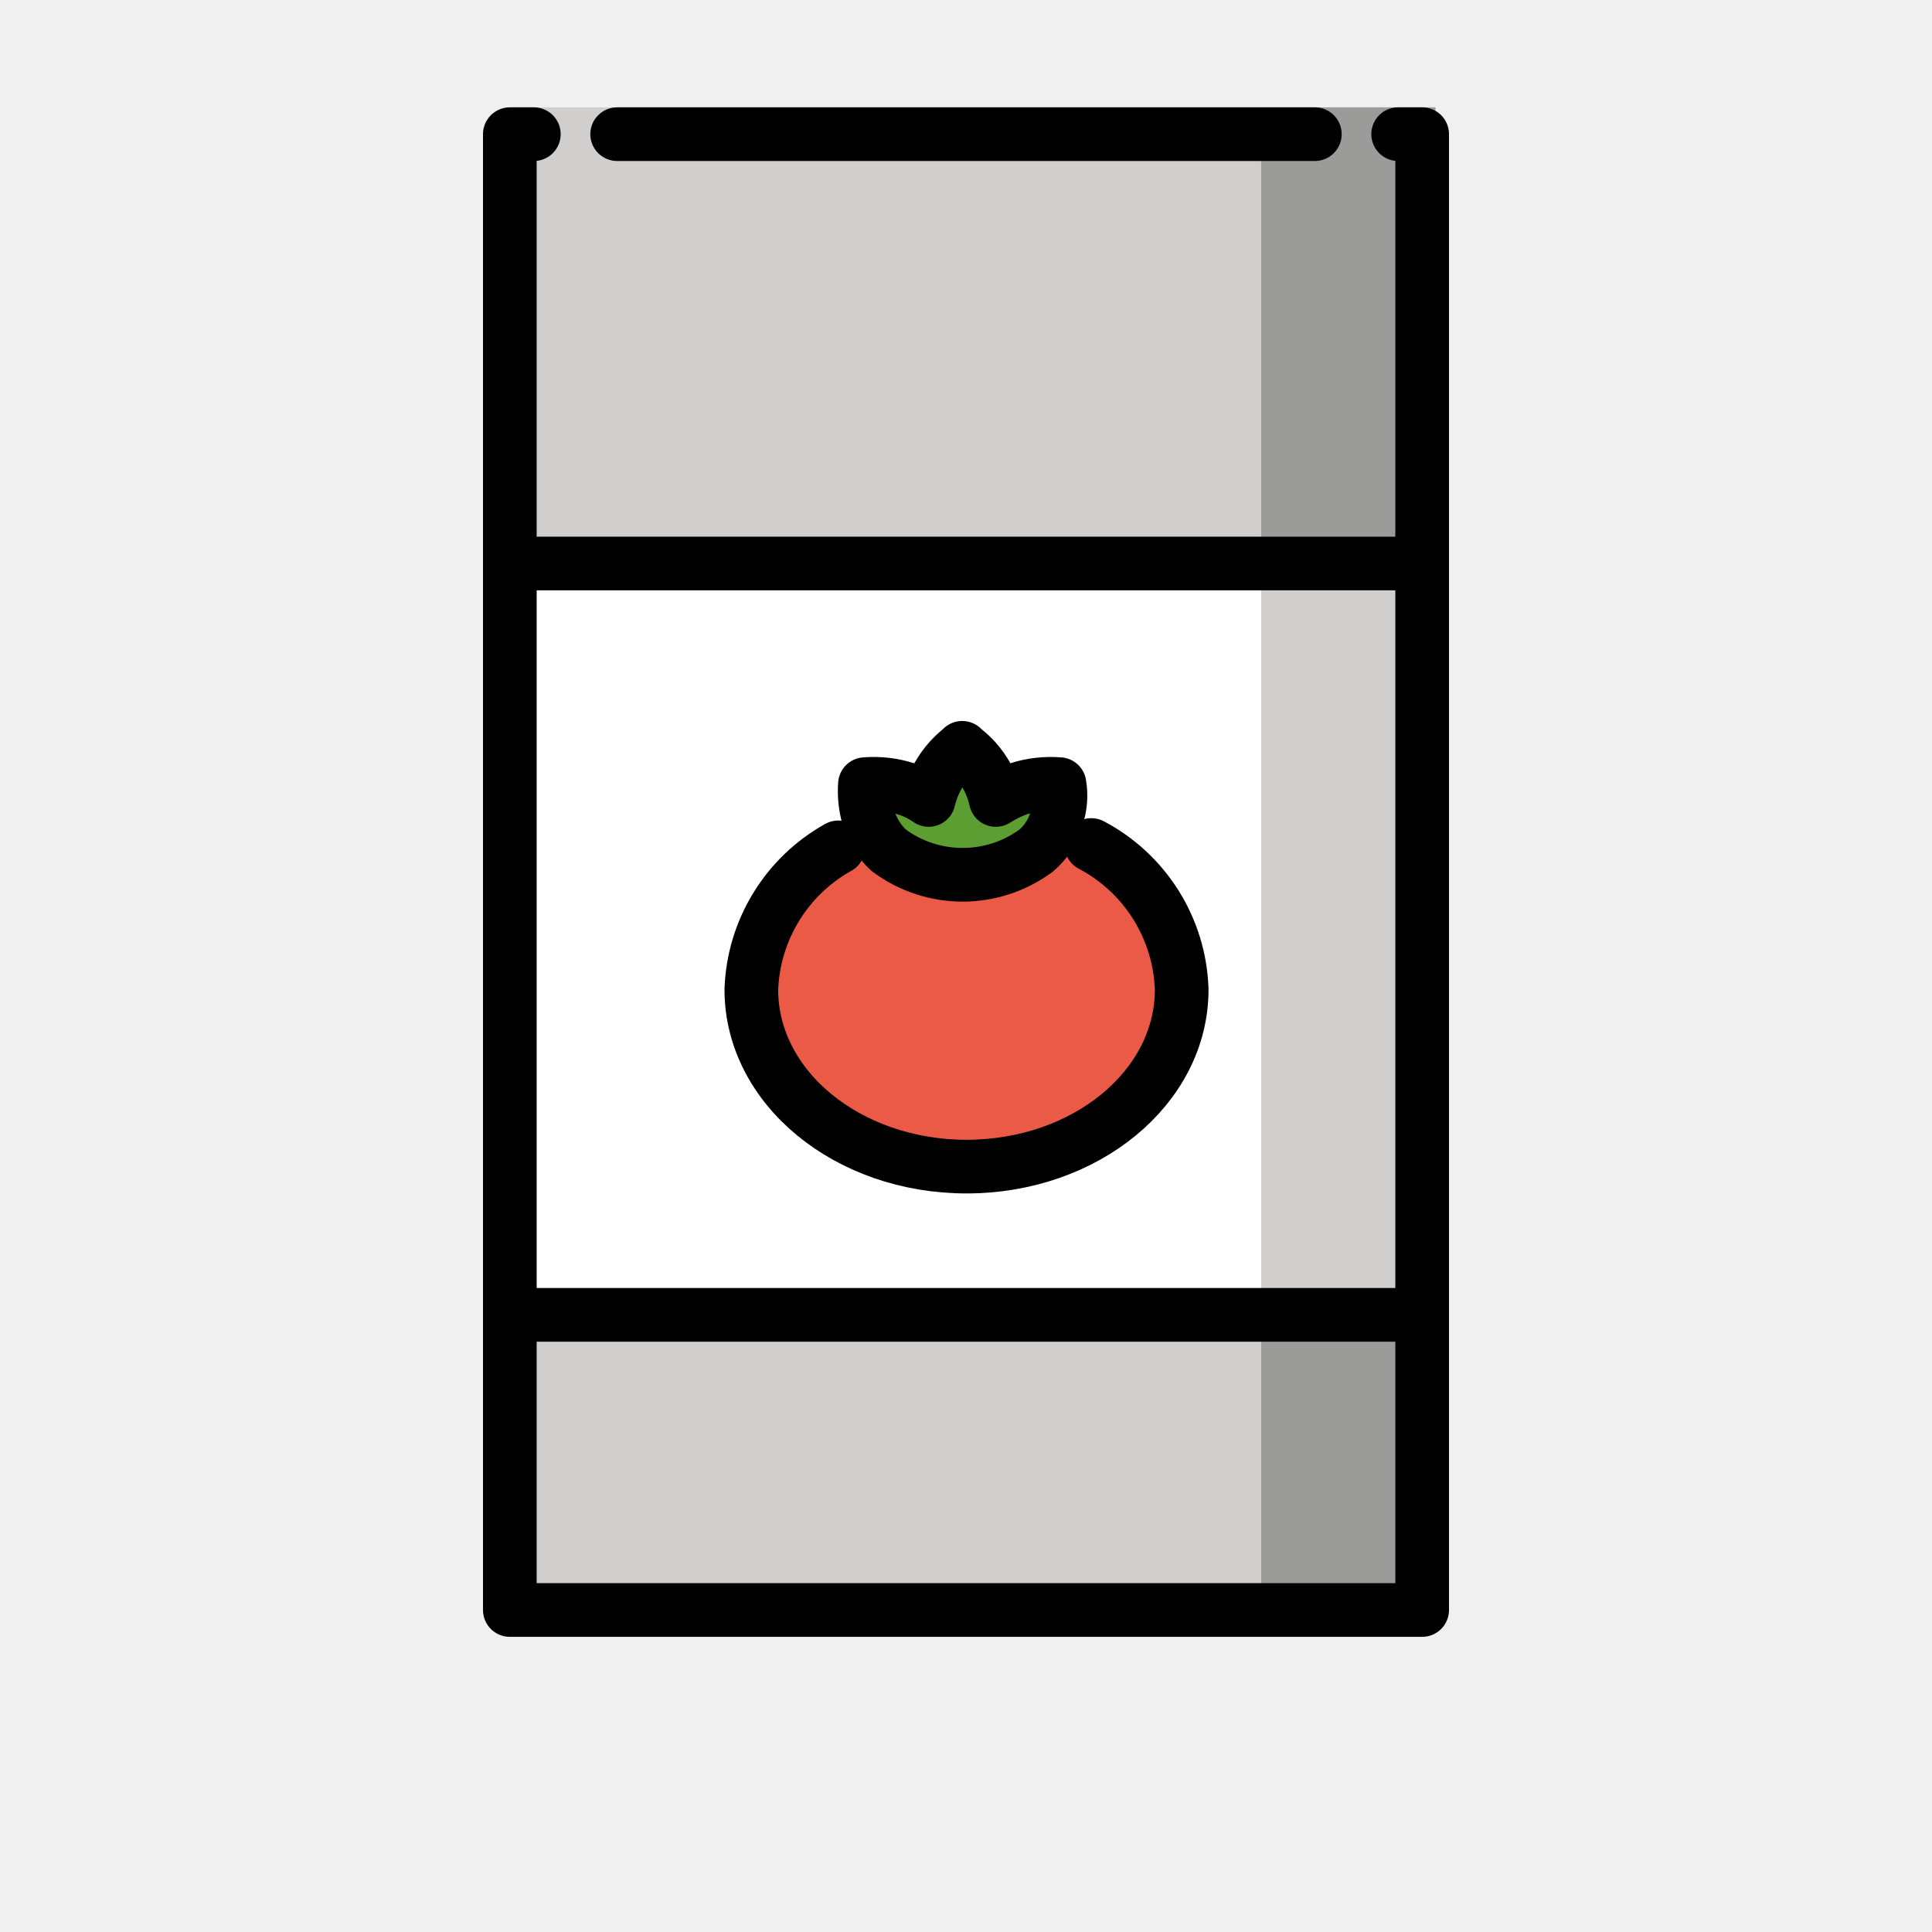
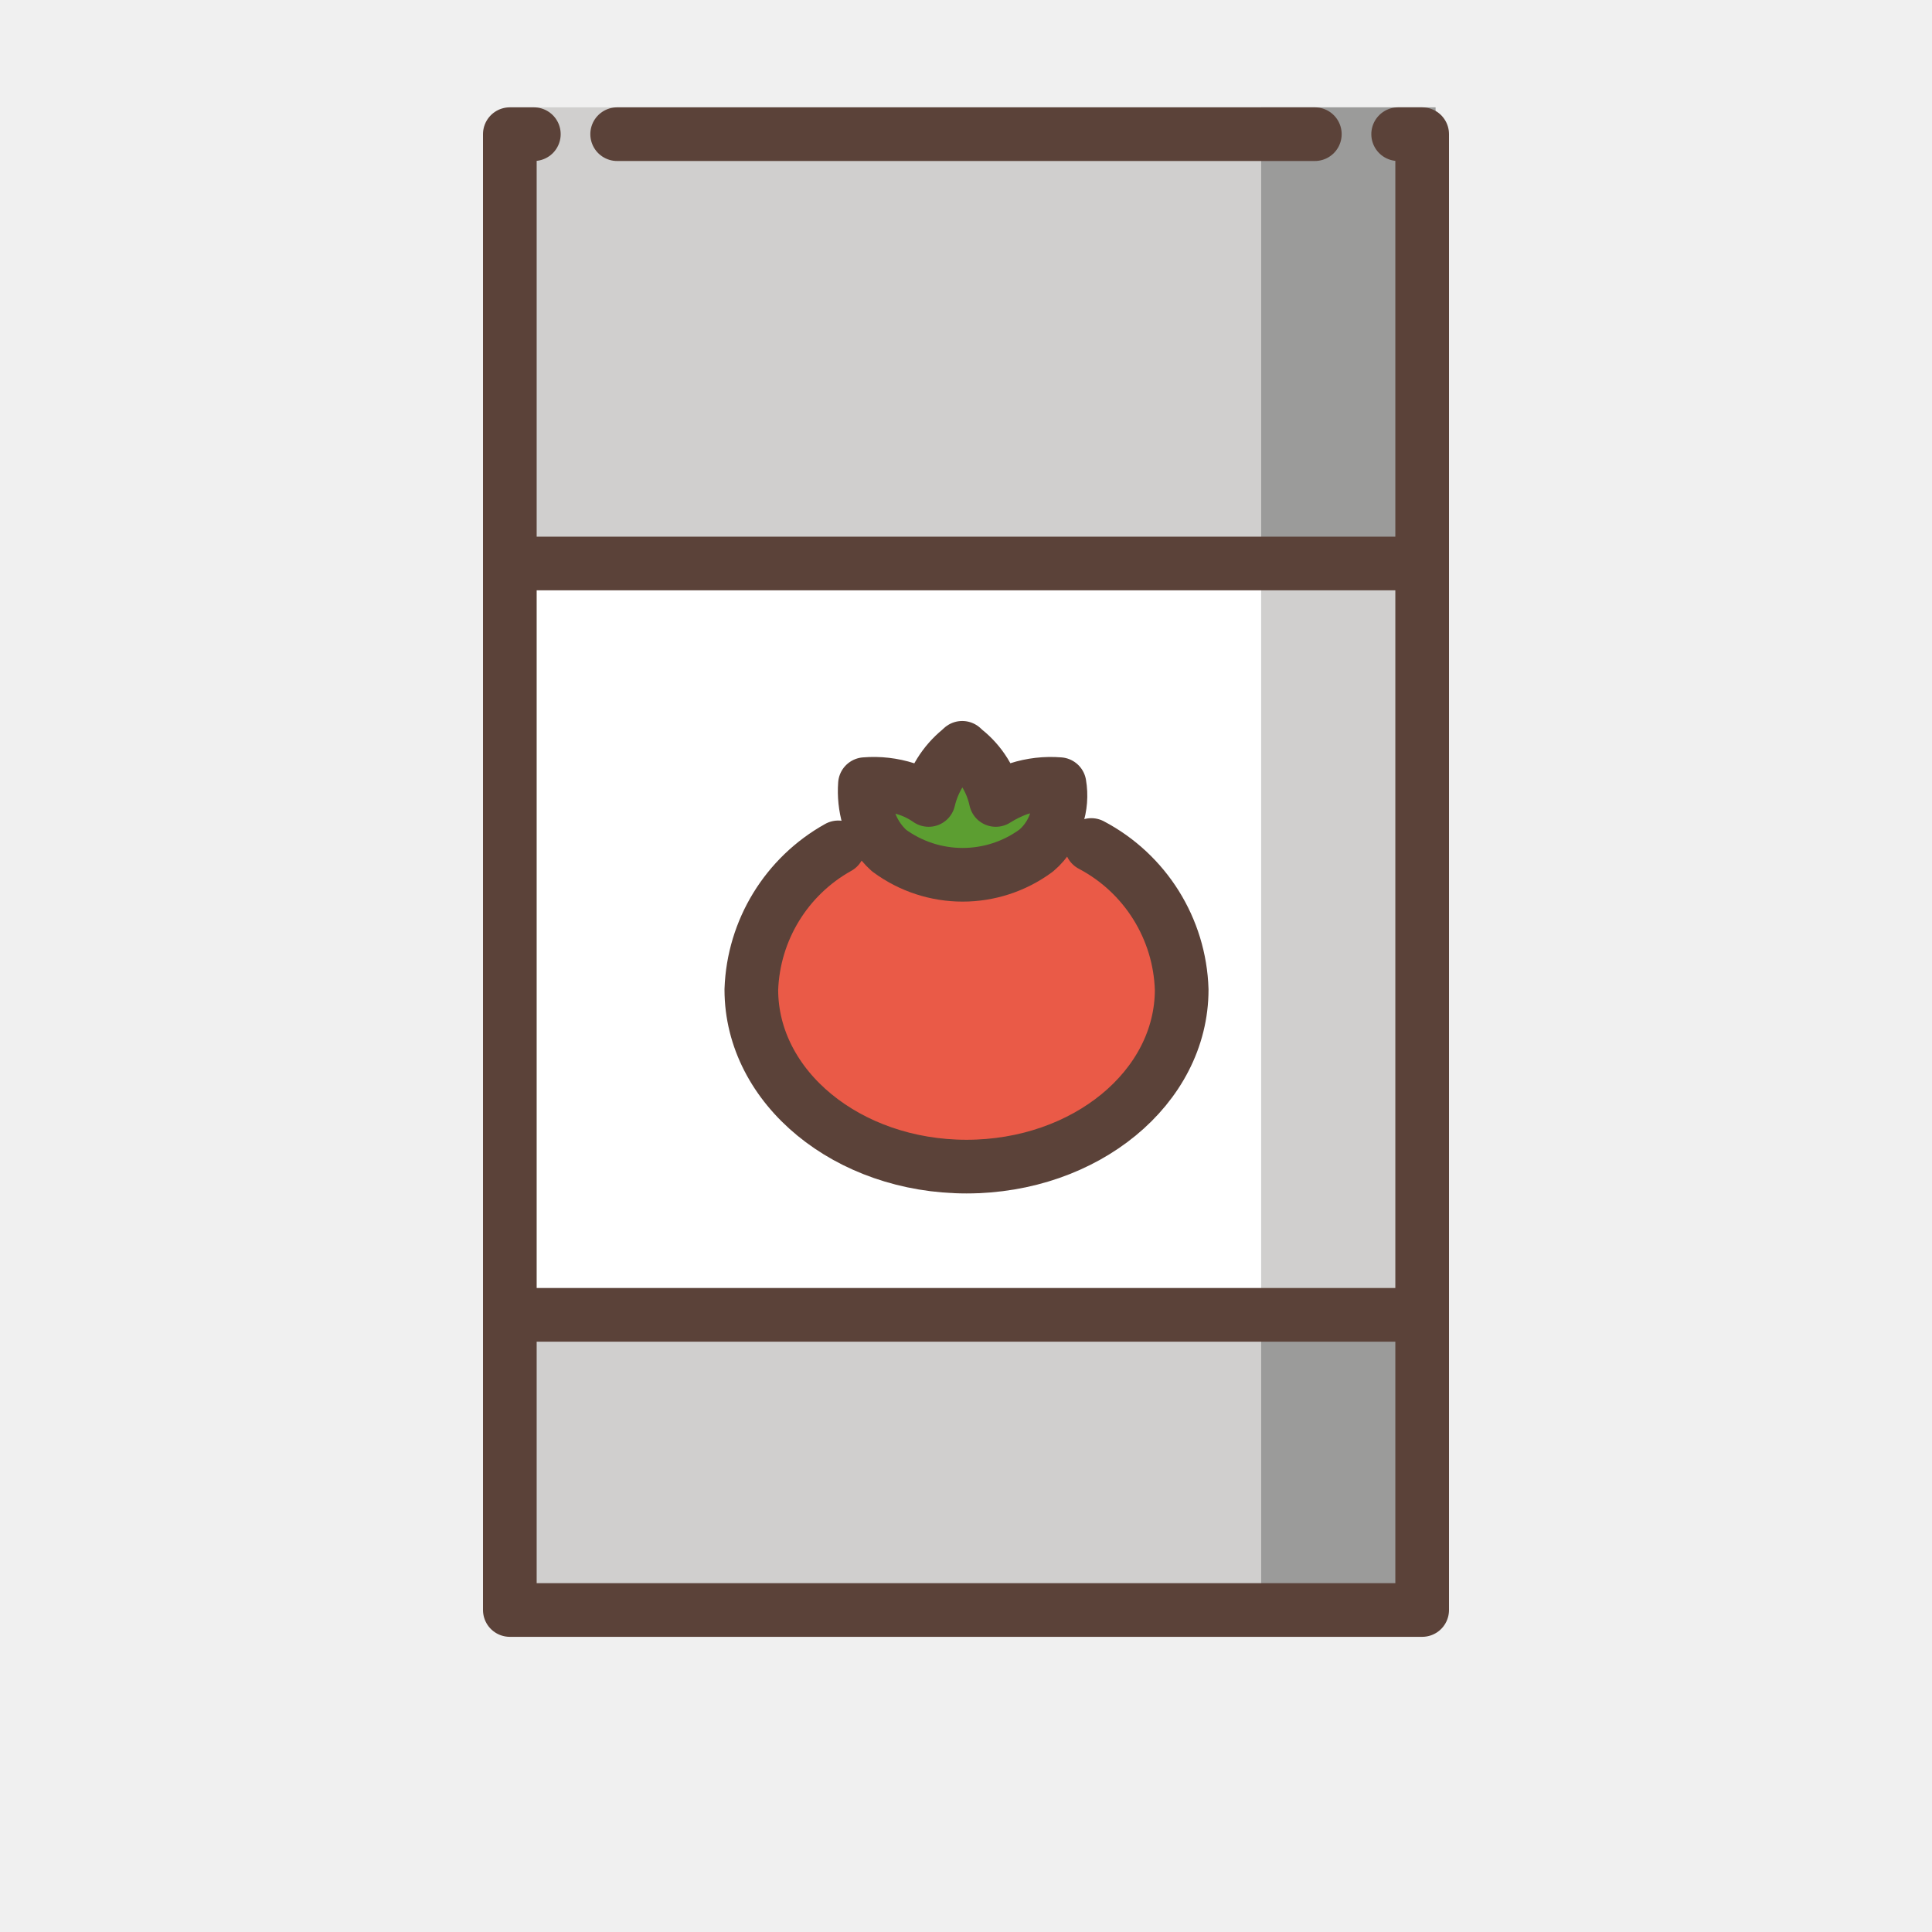
<svg xmlns="http://www.w3.org/2000/svg" id="emoji" viewBox="0 0 72 72">
  <g id="color">
    <rect x="19" y="49" width="34" height="11" fill="#d0cfce" />
    <rect x="19" y="21" width="34" height="28" fill="#fff" />
    <rect x="19" y="4" width="34" height="16.795" fill="#d0cfce" />
    <ellipse cx="36" cy="36.651" rx="8" ry="6.349" fill="#ea5a47" />
    <ellipse cx="36" cy="30.623" rx="3" ry="1.836" fill="#5c9e31" />
    <rect x="47" y="4" width="6.5" height="17" fill="#9b9b9a" />
    <rect x="47" y="49" width="6" height="11" fill="#9b9b9a" />
    <rect x="47" y="21" width="6" height="28" fill="#d0cfce" />
  </g>
  <g id="line">
    <g>
-       <path fill="none" stroke="#000000" stroke-linecap="round" stroke-linejoin="round" stroke-width="2" d="M40.67,31.491a6.311,6.311,0,0,1,3.368,5.389c0,3.651-3.592,6.596-8.019,6.596S28,40.531,28,36.879a6.316,6.316,0,0,1,3.24-5.3" />
-       <path fill="none" stroke="#000000" stroke-linejoin="round" stroke-width="2" d="M39.387,30.46a2.38,2.38,0,0,1-.77,1.237,4.614,4.614,0,0,1-5.485,0,2.63,2.63,0,0,1-.77-1.237,3.529,3.529,0,0,1-.128-1.237,3.955,3.955,0,0,1,1.54.177,3.103,3.103,0,0,1,.834.412,3.406,3.406,0,0,1,1.155-1.855l.096-.088.096.088a3.233,3.233,0,0,1,1.155,1.855,4.436,4.436,0,0,1,.834-.412,3.98,3.98,0,0,1,1.54-.177A2.524,2.524,0,0,1,39.387,30.46Z" />
+       <path fill="none" stroke="#5B4239" stroke-linecap="round" stroke-linejoin="round" stroke-width="2" d="M40.67,31.491a6.311,6.311,0,0,1,3.368,5.389c0,3.651-3.592,6.596-8.019,6.596S28,40.531,28,36.879a6.316,6.316,0,0,1,3.24-5.3" />
+       <path fill="none" stroke="#5B4239" stroke-linejoin="round" stroke-width="2" d="M39.387,30.46a2.38,2.38,0,0,1-.77,1.237,4.614,4.614,0,0,1-5.485,0,2.63,2.63,0,0,1-.77-1.237,3.529,3.529,0,0,1-.128-1.237,3.955,3.955,0,0,1,1.54.177,3.103,3.103,0,0,1,.834.412,3.406,3.406,0,0,1,1.155-1.855l.096-.088.096.088a3.233,3.233,0,0,1,1.155,1.855,4.436,4.436,0,0,1,.834-.412,3.98,3.98,0,0,1,1.54-.177A2.524,2.524,0,0,1,39.387,30.46Z" />
    </g>
-     <line x1="23" x2="49" y1="5" y2="5" fill="none" stroke="#000" stroke-linecap="round" stroke-linejoin="round" stroke-width="2" />
-     <line x1="19" x2="53" y1="21" y2="21" fill="none" stroke="#000000" stroke-linecap="round" stroke-linejoin="round" stroke-width="2" />
-     <line x1="19" x2="53" y1="49" y2="49" fill="none" stroke="#000" stroke-linecap="round" stroke-linejoin="round" stroke-width="2" />
-     <polyline fill="none" stroke="#000" stroke-linecap="round" stroke-linejoin="round" stroke-width="2" points="19.895 5 19 5 19 60 53 60 53 5 52.105 5" />
+     <line x1="23" x2="49" y1="5" y2="5" fill="none" stroke="#5B4239" stroke-linecap="round" stroke-linejoin="round" stroke-width="2" />
+     <line x1="19" x2="53" y1="21" y2="21" fill="none" stroke="#5B4239" stroke-linecap="round" stroke-linejoin="round" stroke-width="2" />
+     <line x1="19" x2="53" y1="49" y2="49" fill="none" stroke="#5B4239" stroke-linecap="round" stroke-linejoin="round" stroke-width="2" />
+     <polyline fill="none" stroke="#5B4239" stroke-linecap="round" stroke-linejoin="round" stroke-width="2" points="19.895 5 19 5 19 60 53 60 53 5 52.105 5" />
  </g>
</svg>
